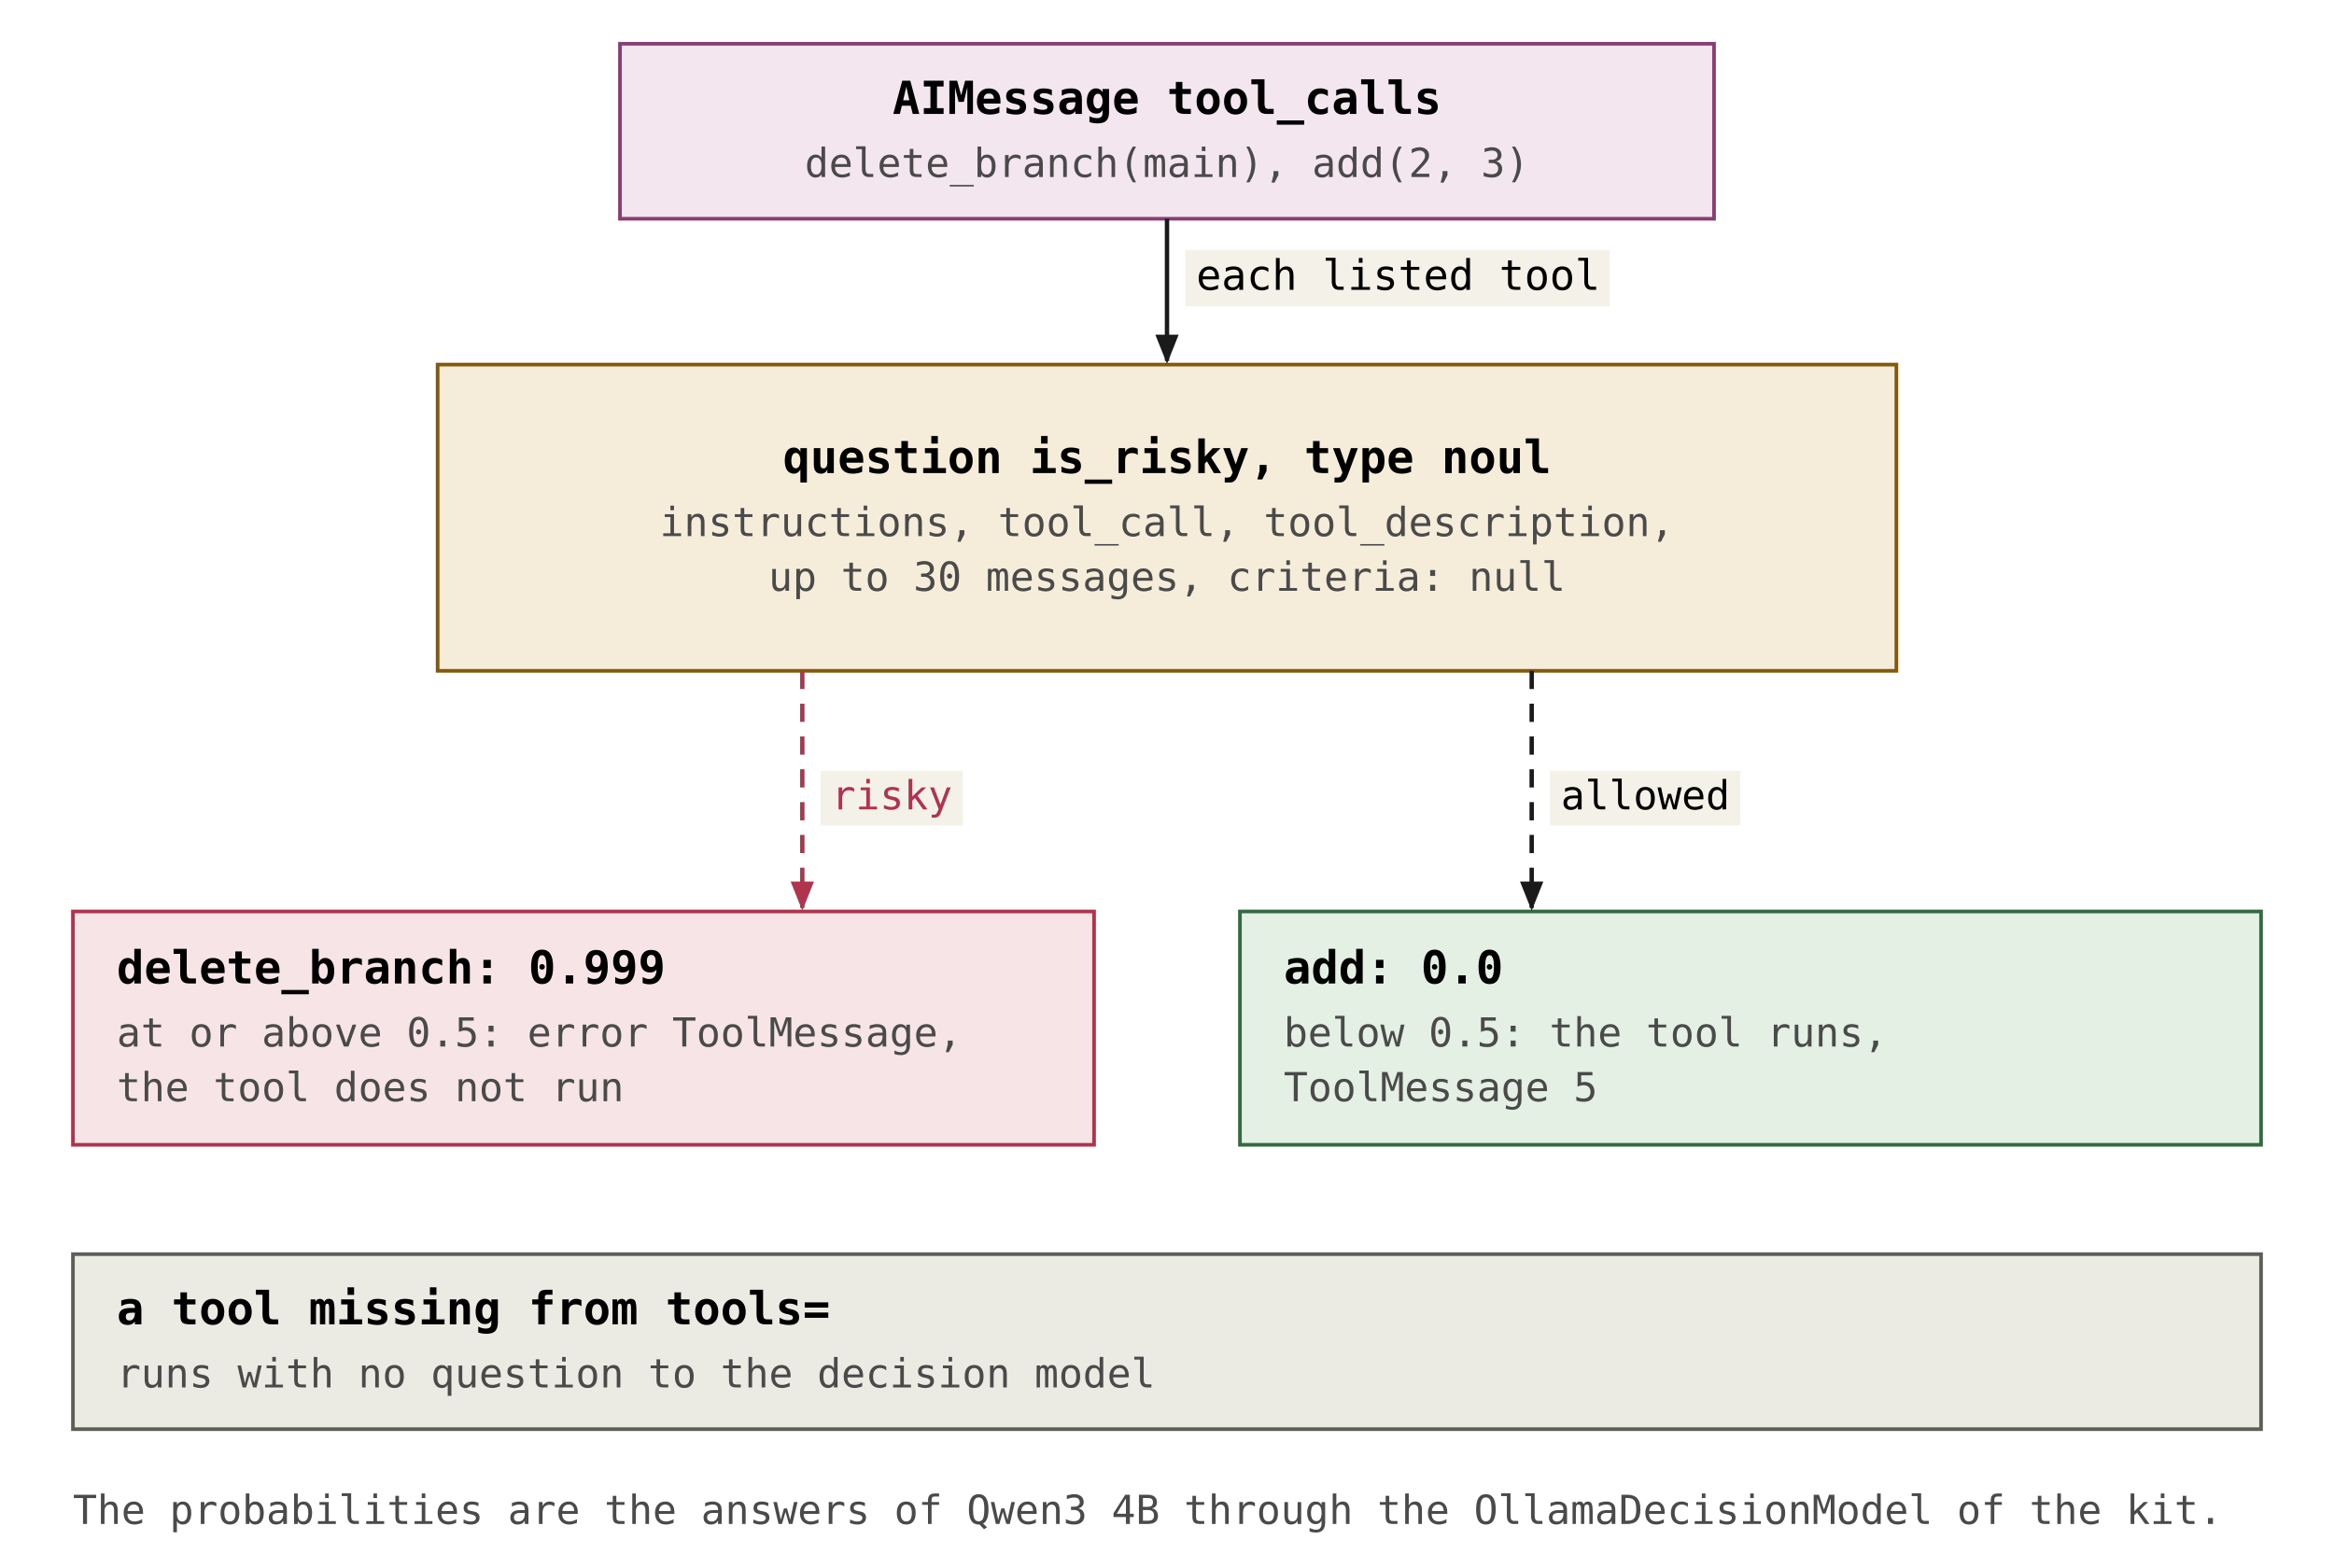
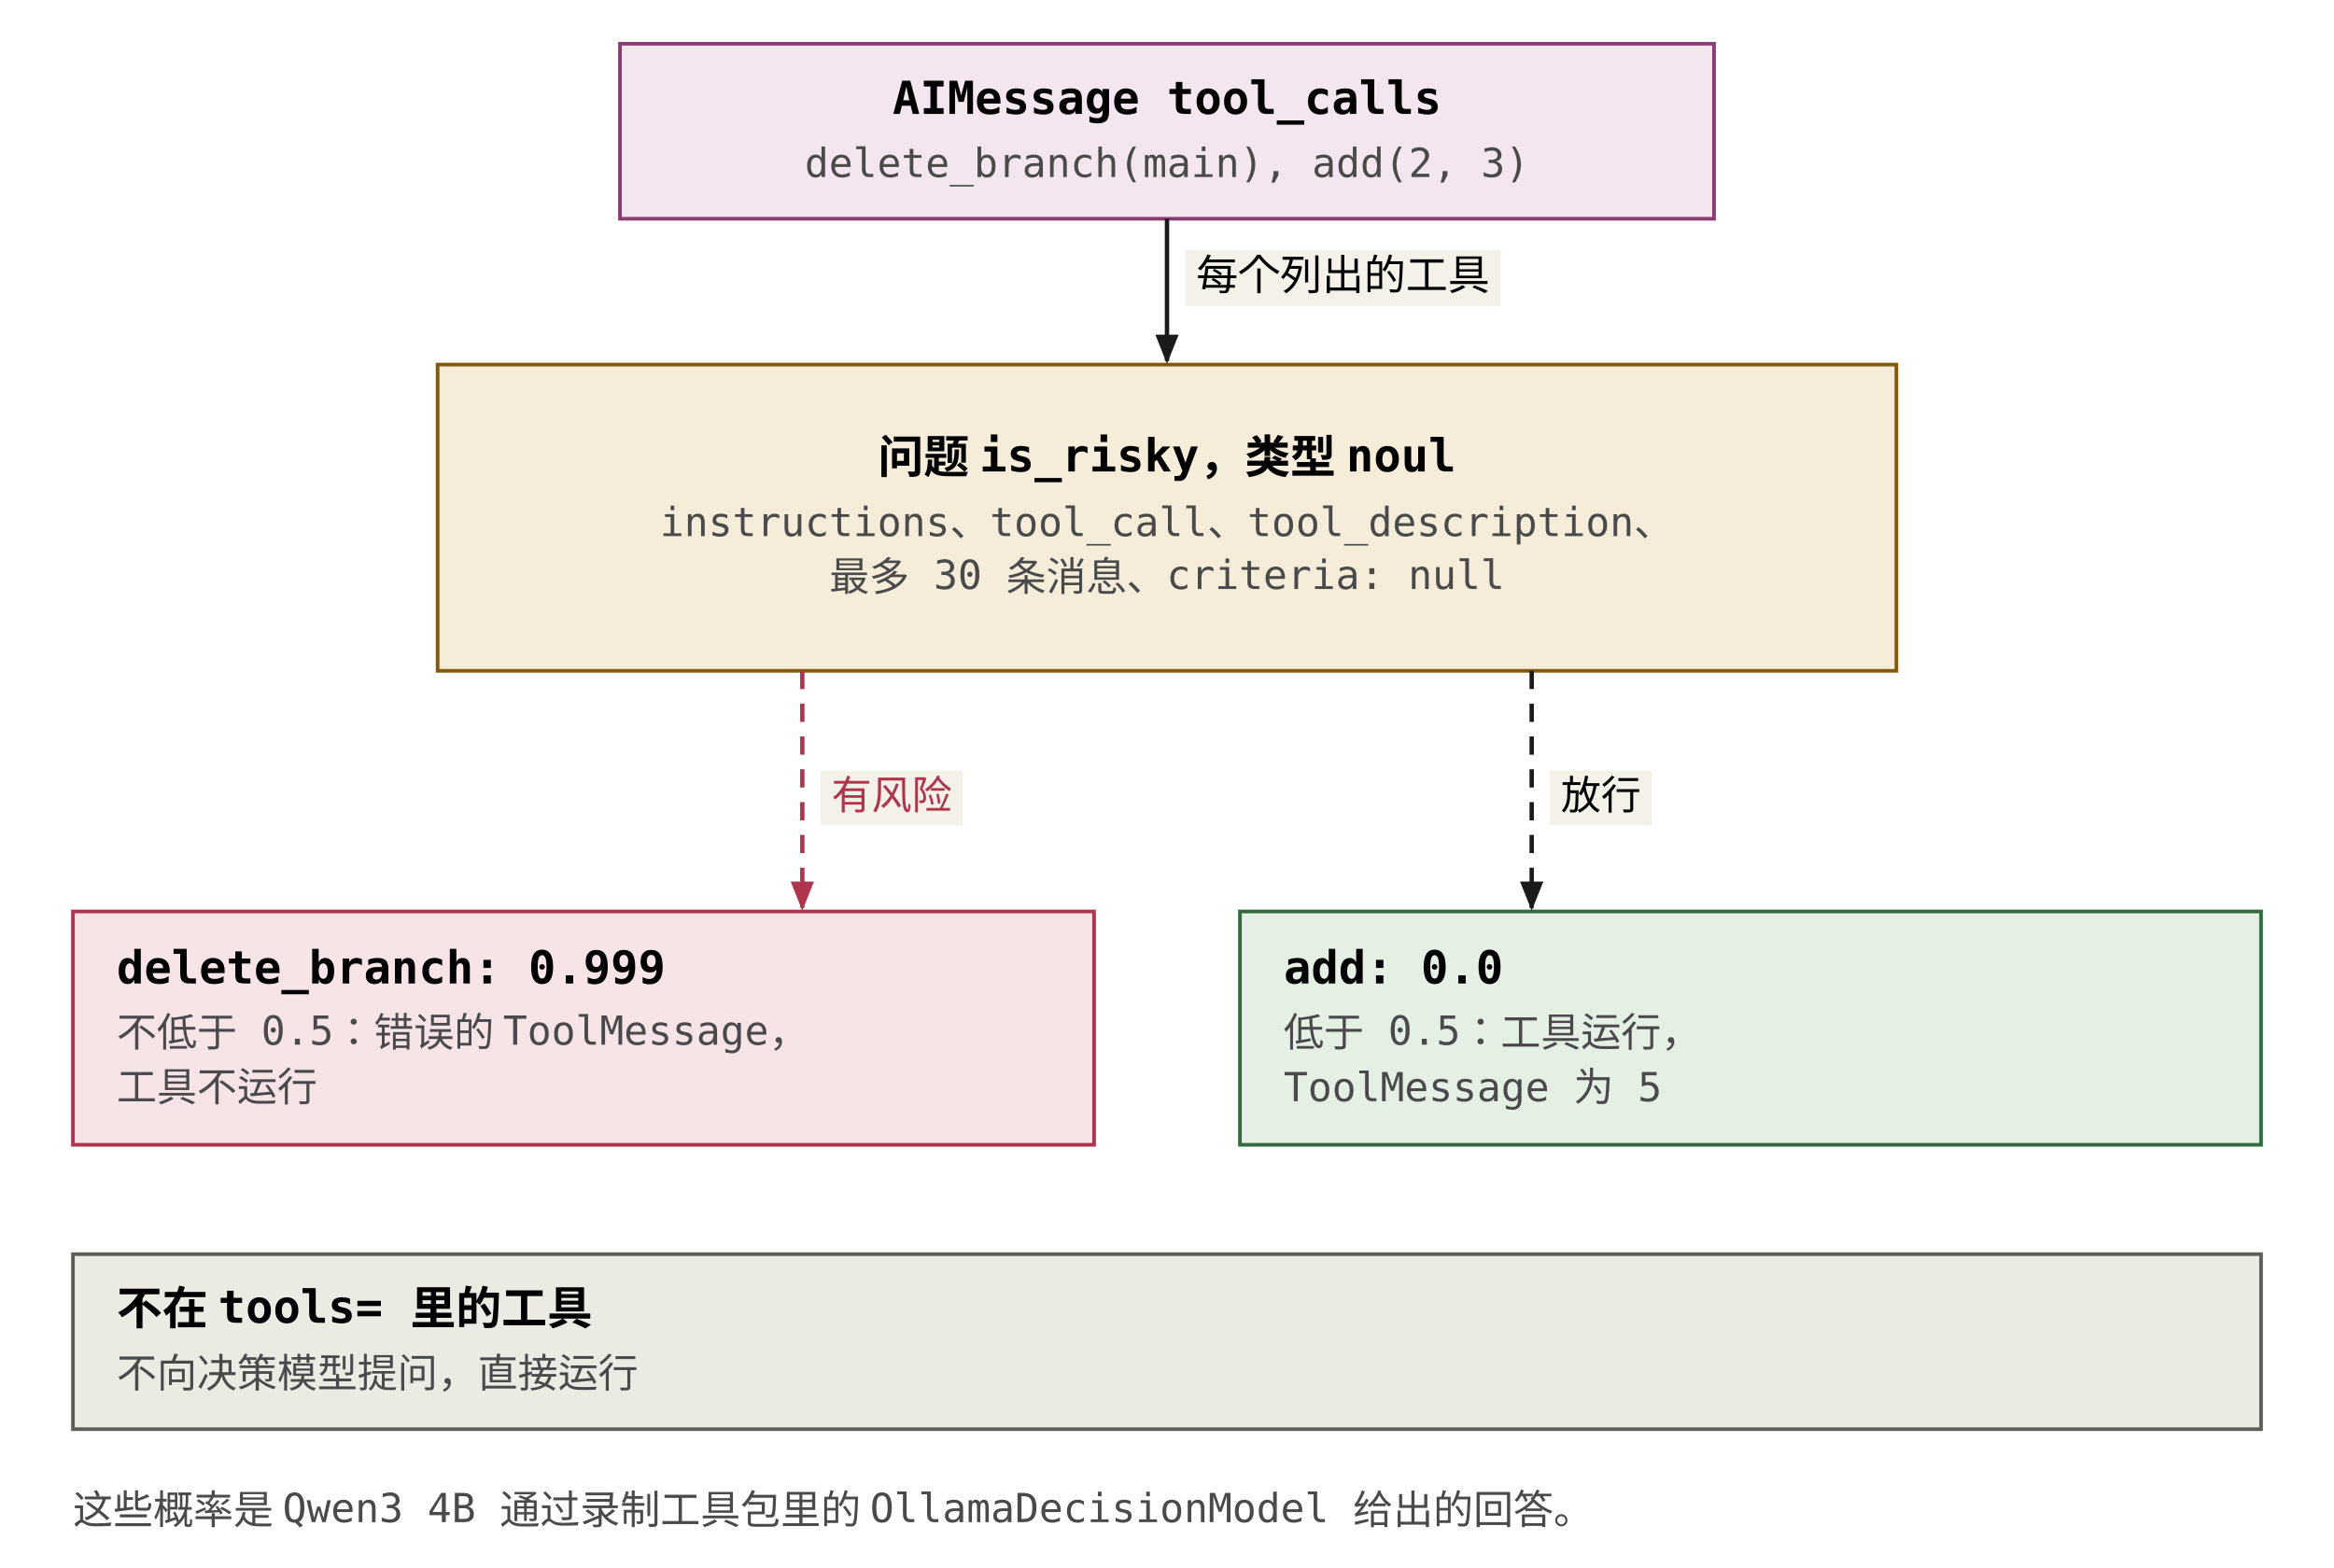
<svg xmlns="http://www.w3.org/2000/svg" viewBox="0 0 640 430" role="img" aria-labelledby="fig-4-8b-title fig-4-8b-desc" font-family="JetBrains Mono, ui-monospace, monospace">
  <defs>
    <marker id="fig-4-8b-head-ink" viewBox="0 0 10 10" refX="9" refY="5" markerWidth="8" markerHeight="8" markerUnits="userSpaceOnUse" orient="auto-start-reverse">
      <path d="M0 1 L10 5 L0 9 z" fill="var(--m-ink, #1a1a1a)" />
    </marker>
    <marker id="fig-4-8b-head-rose" viewBox="0 0 10 10" refX="9" refY="5" markerWidth="8" markerHeight="8" markerUnits="userSpaceOnUse" orient="auto-start-reverse">
      <path d="M0 1 L10 5 L0 9 z" fill="var(--m-rose-ink, #b0344d)" />
    </marker>
  </defs>
  <rect x="170" y="12" width="300" height="48" fill="var(--m-plum-fill, #f4e6ef)" stroke="var(--m-plum-ink, #8a3d72)" />
  <text x="320" y="31.25" font-size="12.5" text-anchor="middle" font-weight="700">AIMessage tool_calls</text>
  <text x="320" y="48.55" font-size="11" text-anchor="middle" class="m-serif" fill="var(--m-ink-soft, #4a4a4a)">delete_branch(main), add(2, 3)</text>
  <rect x="120" y="100" width="400" height="84" fill="var(--m-amber-fill, #f5ecd9)" stroke="var(--m-amber-ink, #85590c)" />
-   <text x="320" y="129.75" font-size="12.5" text-anchor="middle" font-weight="700">question is_risky, type noul</text>
-   <text x="320" y="147.05" font-size="11" text-anchor="middle" class="m-serif" fill="var(--m-ink-soft, #4a4a4a)">instructions, tool_call, tool_description,</text>
-   <text x="320" y="162.05" font-size="11" text-anchor="middle" class="m-serif" fill="var(--m-ink-soft, #4a4a4a)">up to 30 messages, criteria: null</text>
+   <text x="320" y="129.75" font-size="12.5" text-anchor="middle" font-weight="700">问题 is_risky，类型 noul</text>
+   <text x="320" y="147.05" font-size="11" text-anchor="middle" class="m-serif" fill="var(--m-ink-soft, #4a4a4a)">instructions、tool_call、tool_description、</text>
+   <text x="320" y="162.05" font-size="11" text-anchor="middle" class="m-serif" fill="var(--m-ink-soft, #4a4a4a)">最多 30 条消息、criteria: null</text>
  <line x1="320" y1="60" x2="320" y2="99" stroke="var(--m-ink, #1a1a1a)" stroke-width="1.2" marker-end="url(#fig-4-8b-head-ink)" />
-   <rect class="m-knock" x="325" y="68.53" width="116.4" height="15.5" fill="var(--m-panel, #f3f1e8)" />
-   <text x="328" y="79.5" font-size="11.5">each listed tool</text>
+   <rect class="m-knock" x="325" y="68.53" width="86.5" height="15.5" fill="var(--m-panel, #f3f1e8)" />
+   <text x="328" y="79.5" font-size="11.5">每个列出的工具</text>
  <rect x="20" y="250" width="280" height="64" fill="var(--m-rose-fill, #f7e4e7)" stroke="var(--m-rose-ink, #b0344d)" />
  <text x="32" y="269.75" font-size="12.5" font-weight="700">delete_branch: 0.999</text>
-   <text x="32" y="287.05" font-size="11" class="m-serif" fill="var(--m-ink-soft, #4a4a4a)">at or above 0.5: error ToolMessage,</text>
-   <text x="32" y="302.05" font-size="11" class="m-serif" fill="var(--m-ink-soft, #4a4a4a)">the tool does not run</text>
+   <text x="32" y="287.05" font-size="11" class="m-serif" fill="var(--m-ink-soft, #4a4a4a)">不低于 0.5：错误的 ToolMessage，</text>
+   <text x="32" y="302.05" font-size="11" class="m-serif" fill="var(--m-ink-soft, #4a4a4a)">工具不运行</text>
  <rect x="340" y="250" width="280" height="64" fill="var(--m-green-fill, #e5f0e4)" stroke="var(--m-green-ink, #336b40)" />
  <text x="352" y="269.75" font-size="12.5" font-weight="700">add: 0.0</text>
-   <text x="352" y="287.05" font-size="11" class="m-serif" fill="var(--m-ink-soft, #4a4a4a)">below 0.5: the tool runs,</text>
-   <text x="352" y="302.05" font-size="11" class="m-serif" fill="var(--m-ink-soft, #4a4a4a)">ToolMessage 5</text>
+   <text x="352" y="287.05" font-size="11" class="m-serif" fill="var(--m-ink-soft, #4a4a4a)">低于 0.5：工具运行，</text>
+   <text x="352" y="302.05" font-size="11" class="m-serif" fill="var(--m-ink-soft, #4a4a4a)">ToolMessage 为 5</text>
  <path d="M220 184 V249" fill="none" stroke="var(--m-rose-ink, #b0344d)" stroke-width="1.2" stroke-dasharray="5 4" stroke-linejoin="round" marker-end="url(#fig-4-8b-head-rose)" />
  <path d="M420 184 V249" fill="none" stroke="var(--m-ink, #1a1a1a)" stroke-width="1.2" stroke-dasharray="5 4" stroke-linejoin="round" marker-end="url(#fig-4-8b-head-ink)" />
  <rect class="m-knock" x="225" y="211.42" width="39" height="15" fill="var(--m-panel, #f3f1e8)" />
-   <text x="228" y="222" font-size="11" fill="var(--m-rose-ink, #b0344d)">risky</text>
-   <rect class="m-knock" x="425" y="211.42" width="52.2" height="15" fill="var(--m-panel, #f3f1e8)" />
-   <text x="428" y="222" font-size="11">allowed</text>
+   <text x="228" y="222" font-size="11" fill="var(--m-rose-ink, #b0344d)">有风险</text>
+   <rect class="m-knock" x="425" y="211.42" width="28" height="15" fill="var(--m-panel, #f3f1e8)" />
+   <text x="428" y="222" font-size="11">放行</text>
  <rect x="20" y="344" width="600" height="48" fill="var(--m-grey-fill, #ecebe3)" stroke="var(--m-grey-ink, #5e5e59)" />
-   <text x="32" y="363.25" font-size="12.5" font-weight="700">a tool missing from tools=</text>
-   <text x="32" y="380.55" font-size="11" class="m-serif" fill="var(--m-ink-soft, #4a4a4a)">runs with no question to the decision model</text>
-   <text x="20" y="418" font-size="11" class="m-serif" fill="var(--m-ink-soft, #4a4a4a)">The probabilities are the answers of Qwen3 4B through the OllamaDecisionModel of the kit.</text>
+   <text x="32" y="363.25" font-size="12.5" font-weight="700">不在 tools= 里的工具</text>
+   <text x="32" y="380.55" font-size="11" class="m-serif" fill="var(--m-ink-soft, #4a4a4a)">不向决策模型提问，直接运行</text>
+   <text x="20" y="418" font-size="11" class="m-serif" fill="var(--m-ink-soft, #4a4a4a)">这些概率是 Qwen3 4B 通过录制工具包里的 OllamaDecisionModel 给出的回答。</text>
</svg>
